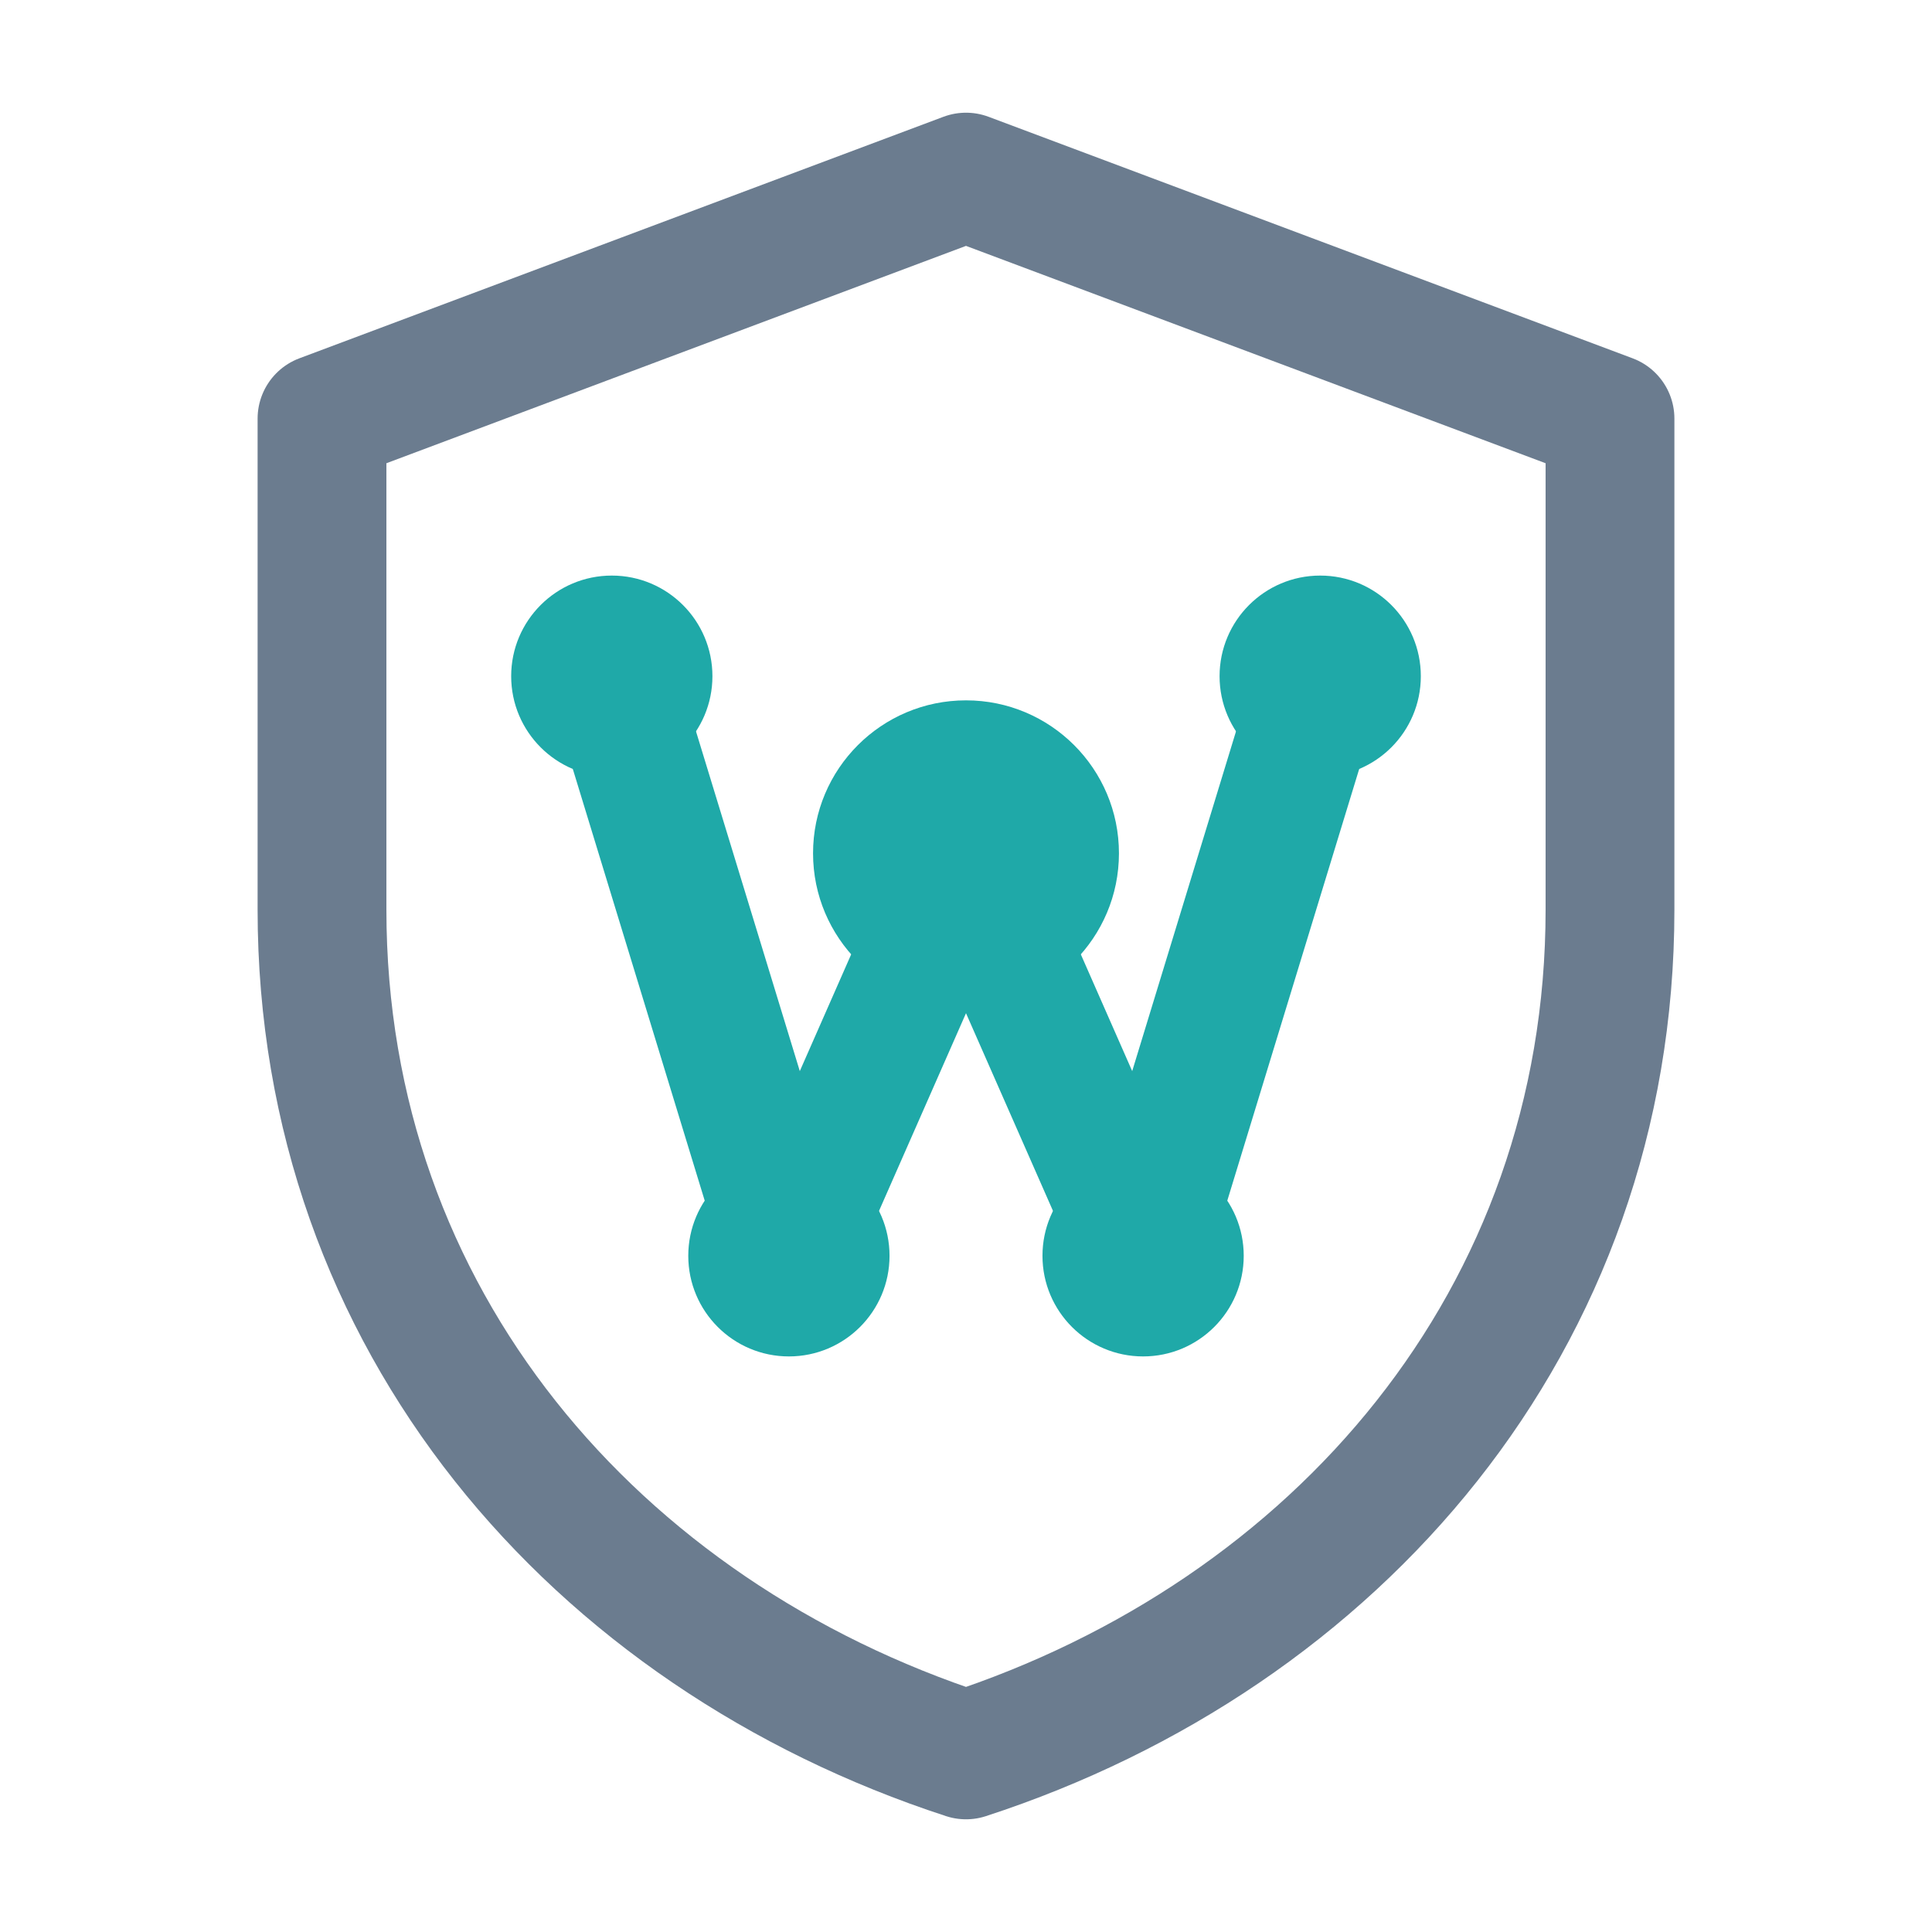
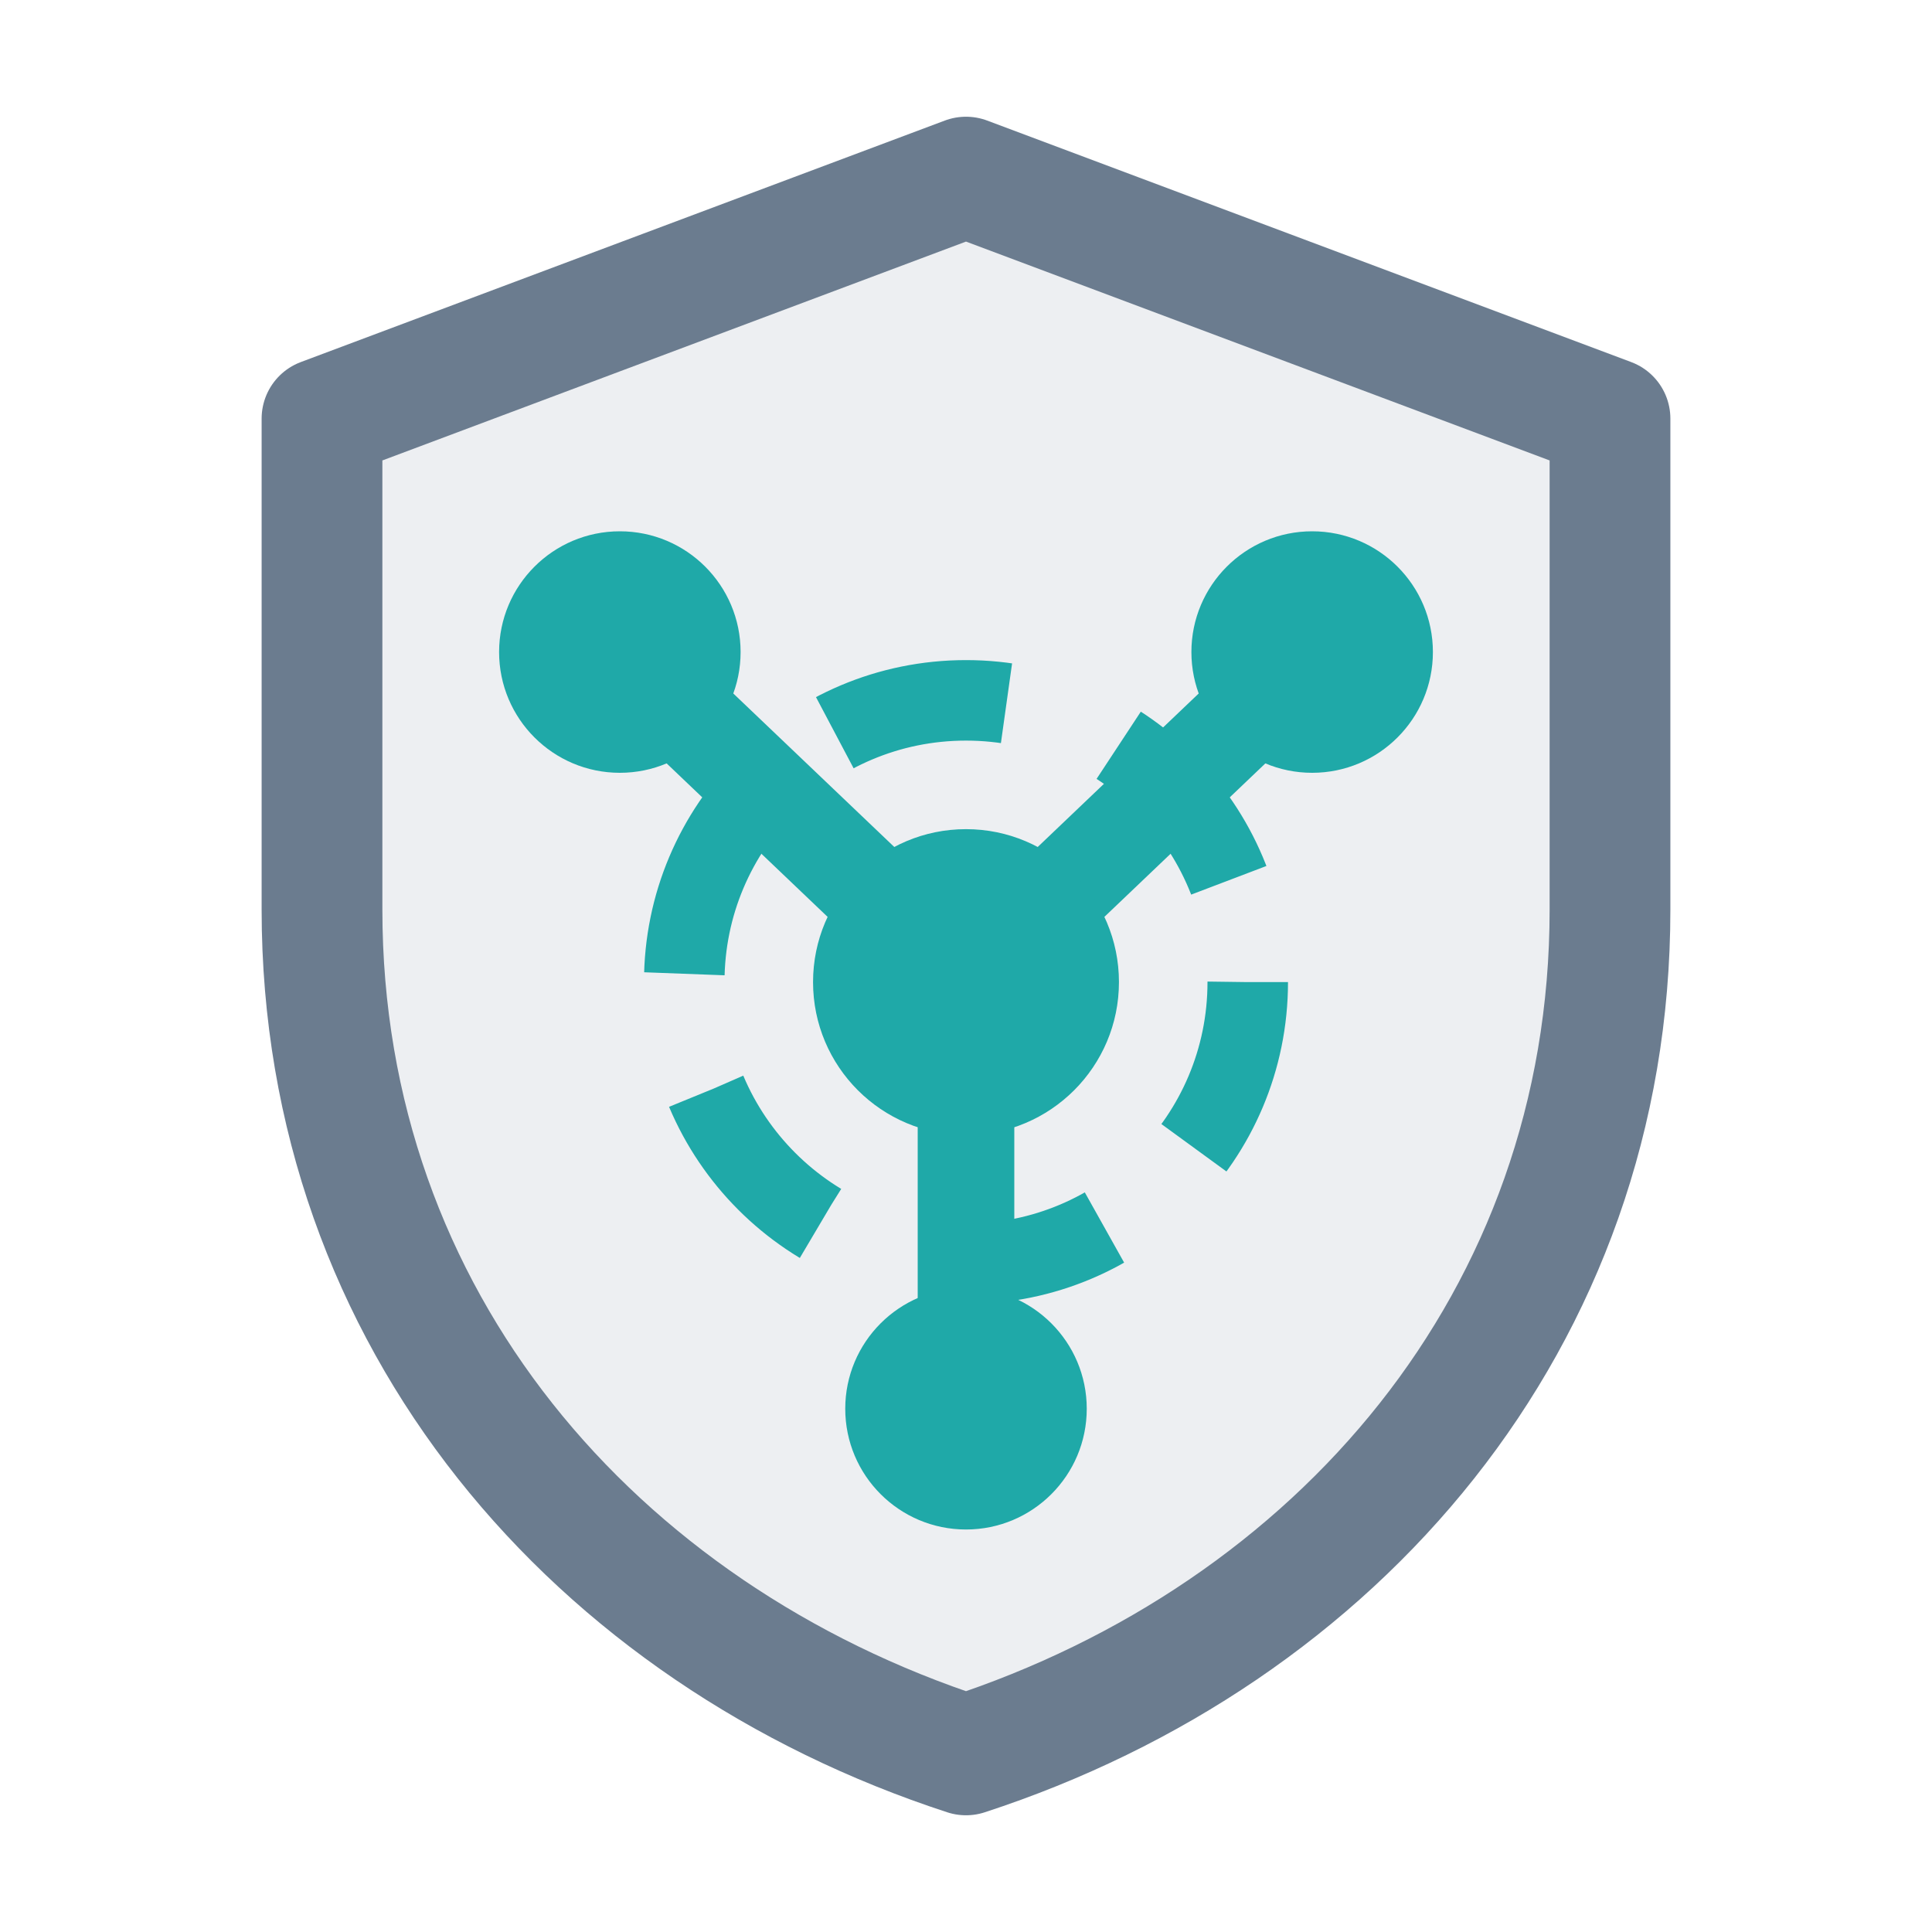
<svg xmlns="http://www.w3.org/2000/svg" viewBox="0 0 24 24" width="88" height="88" role="img">
-   <path d="M12 2.2 20 5.2v6.1c0 5.1-3.4 9-8 10.5-4.6-1.5-8-5.4-8-10.5V5.2z" fill="none" stroke="#6B7C8F" stroke-width="1.6" stroke-linejoin="round" />
-   <path d="M7.6 8.4 9.8 15.6 12 10.6l2.2 5 2.2-7.2" fill="none" stroke="#1FA9A8" stroke-width="1.6" stroke-linecap="round" stroke-linejoin="round" />
+   <path d="M12 2.2 20 5.2v6.1c0 5.1-3.4 9-8 10.5-4.6-1.5-8-5.4-8-10.5V5.2z" fill="#6B7C8F" fill-opacity=".12" stroke="#6B7C8F" stroke-width="1.5" stroke-linejoin="round" />
+   <path d="M12 12.2 7.7 8.1M12 12.2l4.3-4.1M12 12.2v5.3" stroke="#1FA9A8" stroke-width="1.2" stroke-linecap="round" />
+   <circle cx="12" cy="12.2" r="3.5" fill="none" stroke="#1FA9A8" stroke-width="1" stroke-dasharray="2.2 1.5" />
  <g fill="#1FA9A8">
-     <circle cx="7.6" cy="8.4" r="1.25" />
-     <circle cx="9.8" cy="15.6" r="1.25" />
-     <circle cx="14.2" cy="15.6" r="1.25" />
-     <circle cx="16.4" cy="8.4" r="1.25" />
-     <circle cx="12" cy="10.6" r="1.9" />
+     <circle cx="7.7" cy="8.1" r="1.5" />
+     <circle cx="16.3" cy="8.1" r="1.5" />
+     <circle cx="12" cy="17.5" r="1.5" />
+     <circle cx="12" cy="12.2" r="1.9" />
  </g>
</svg>
